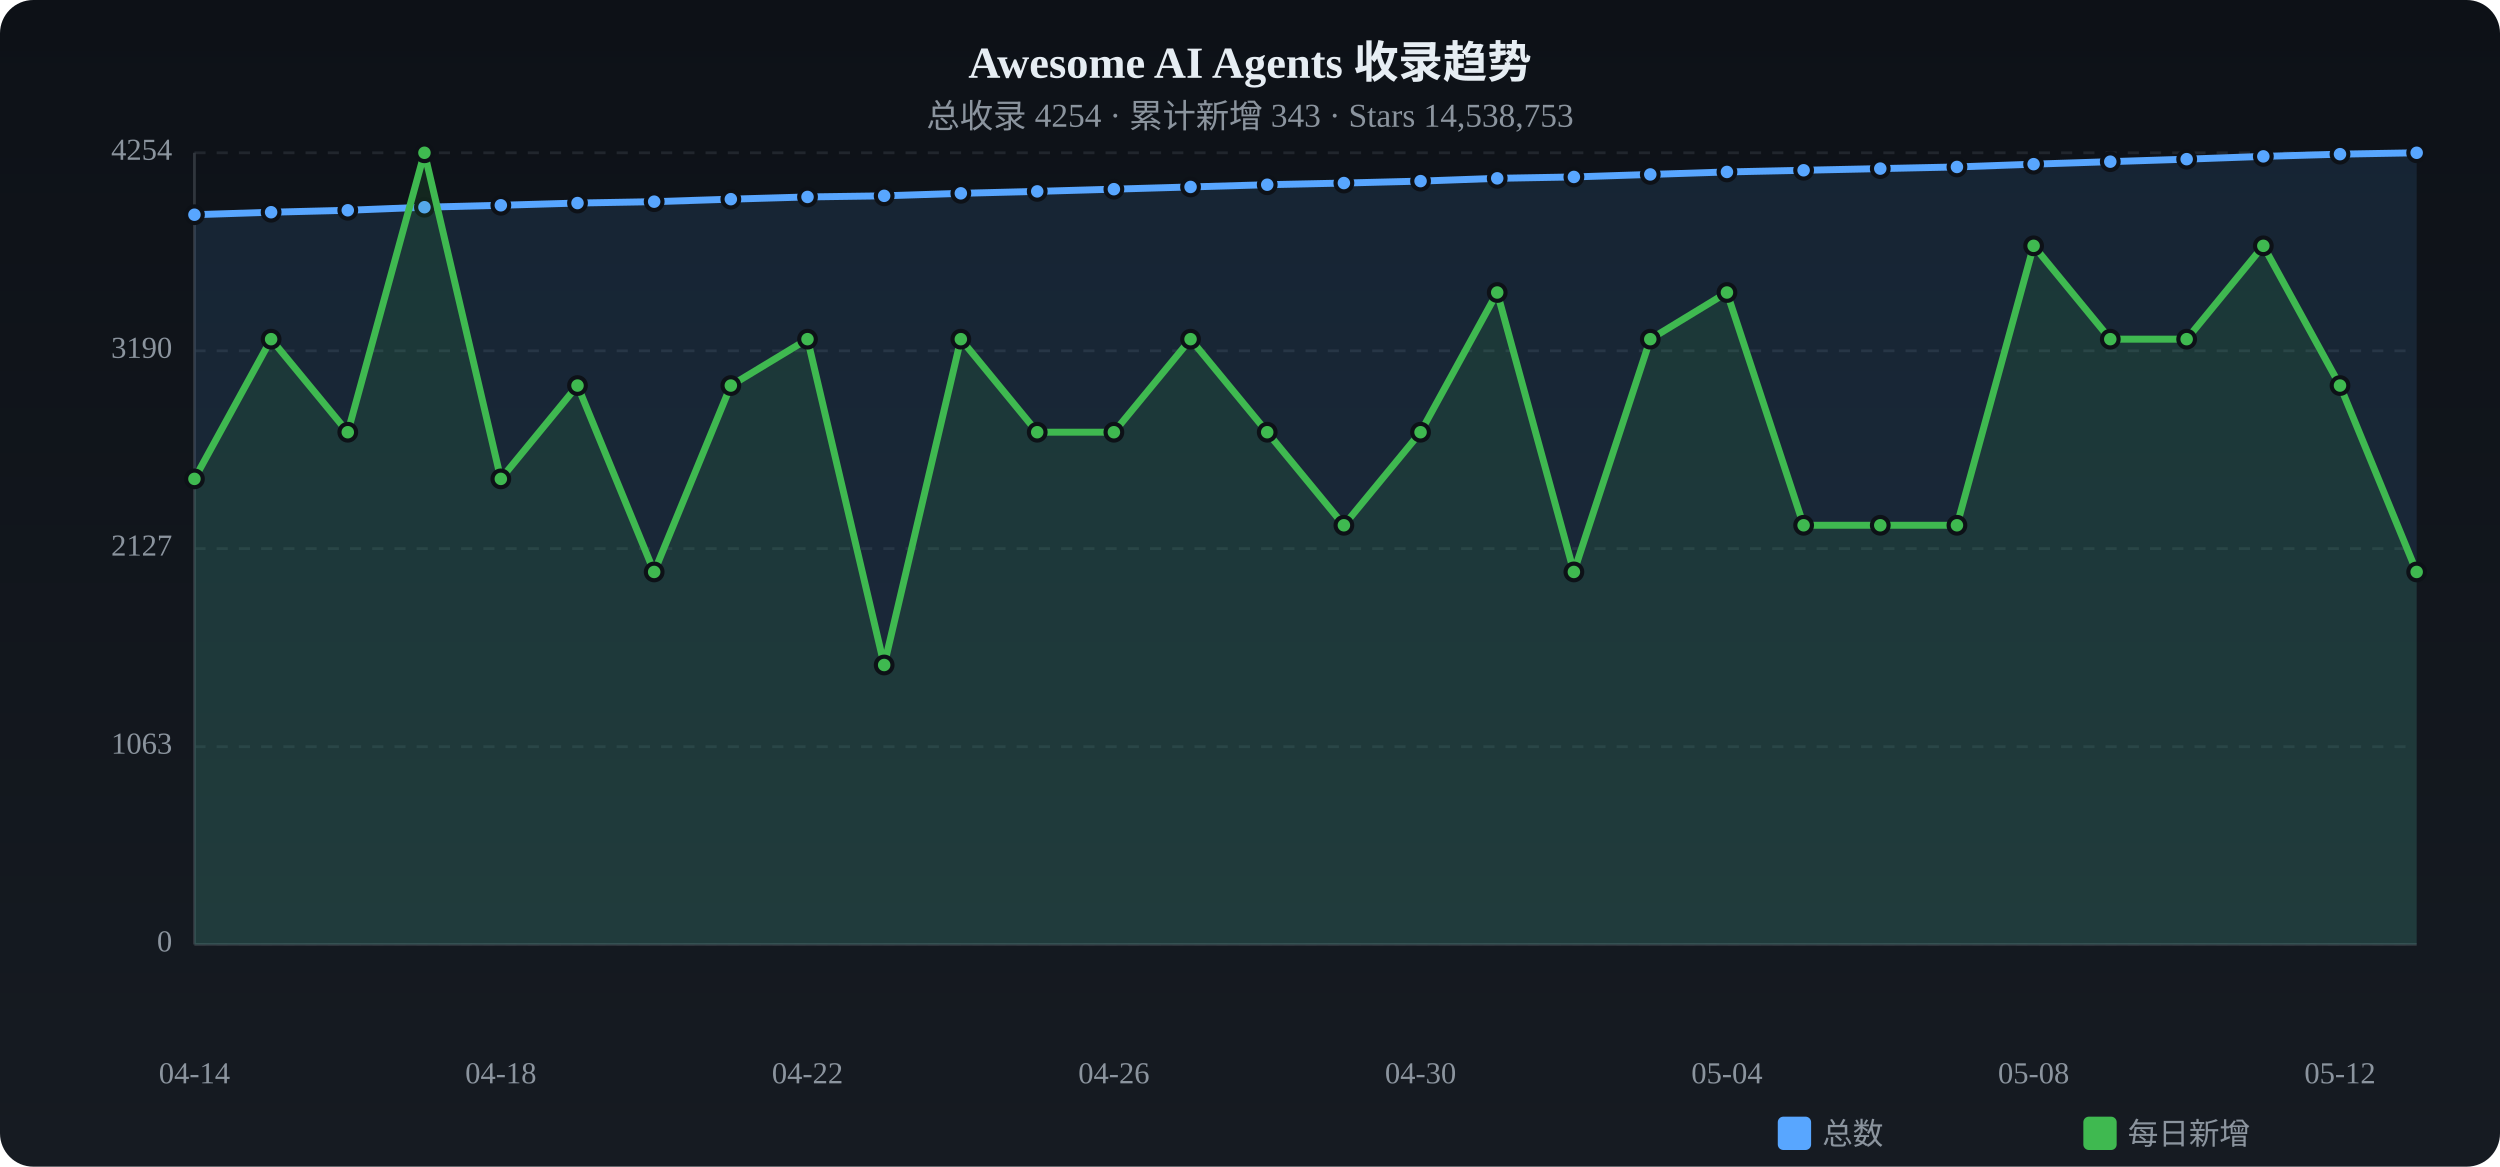
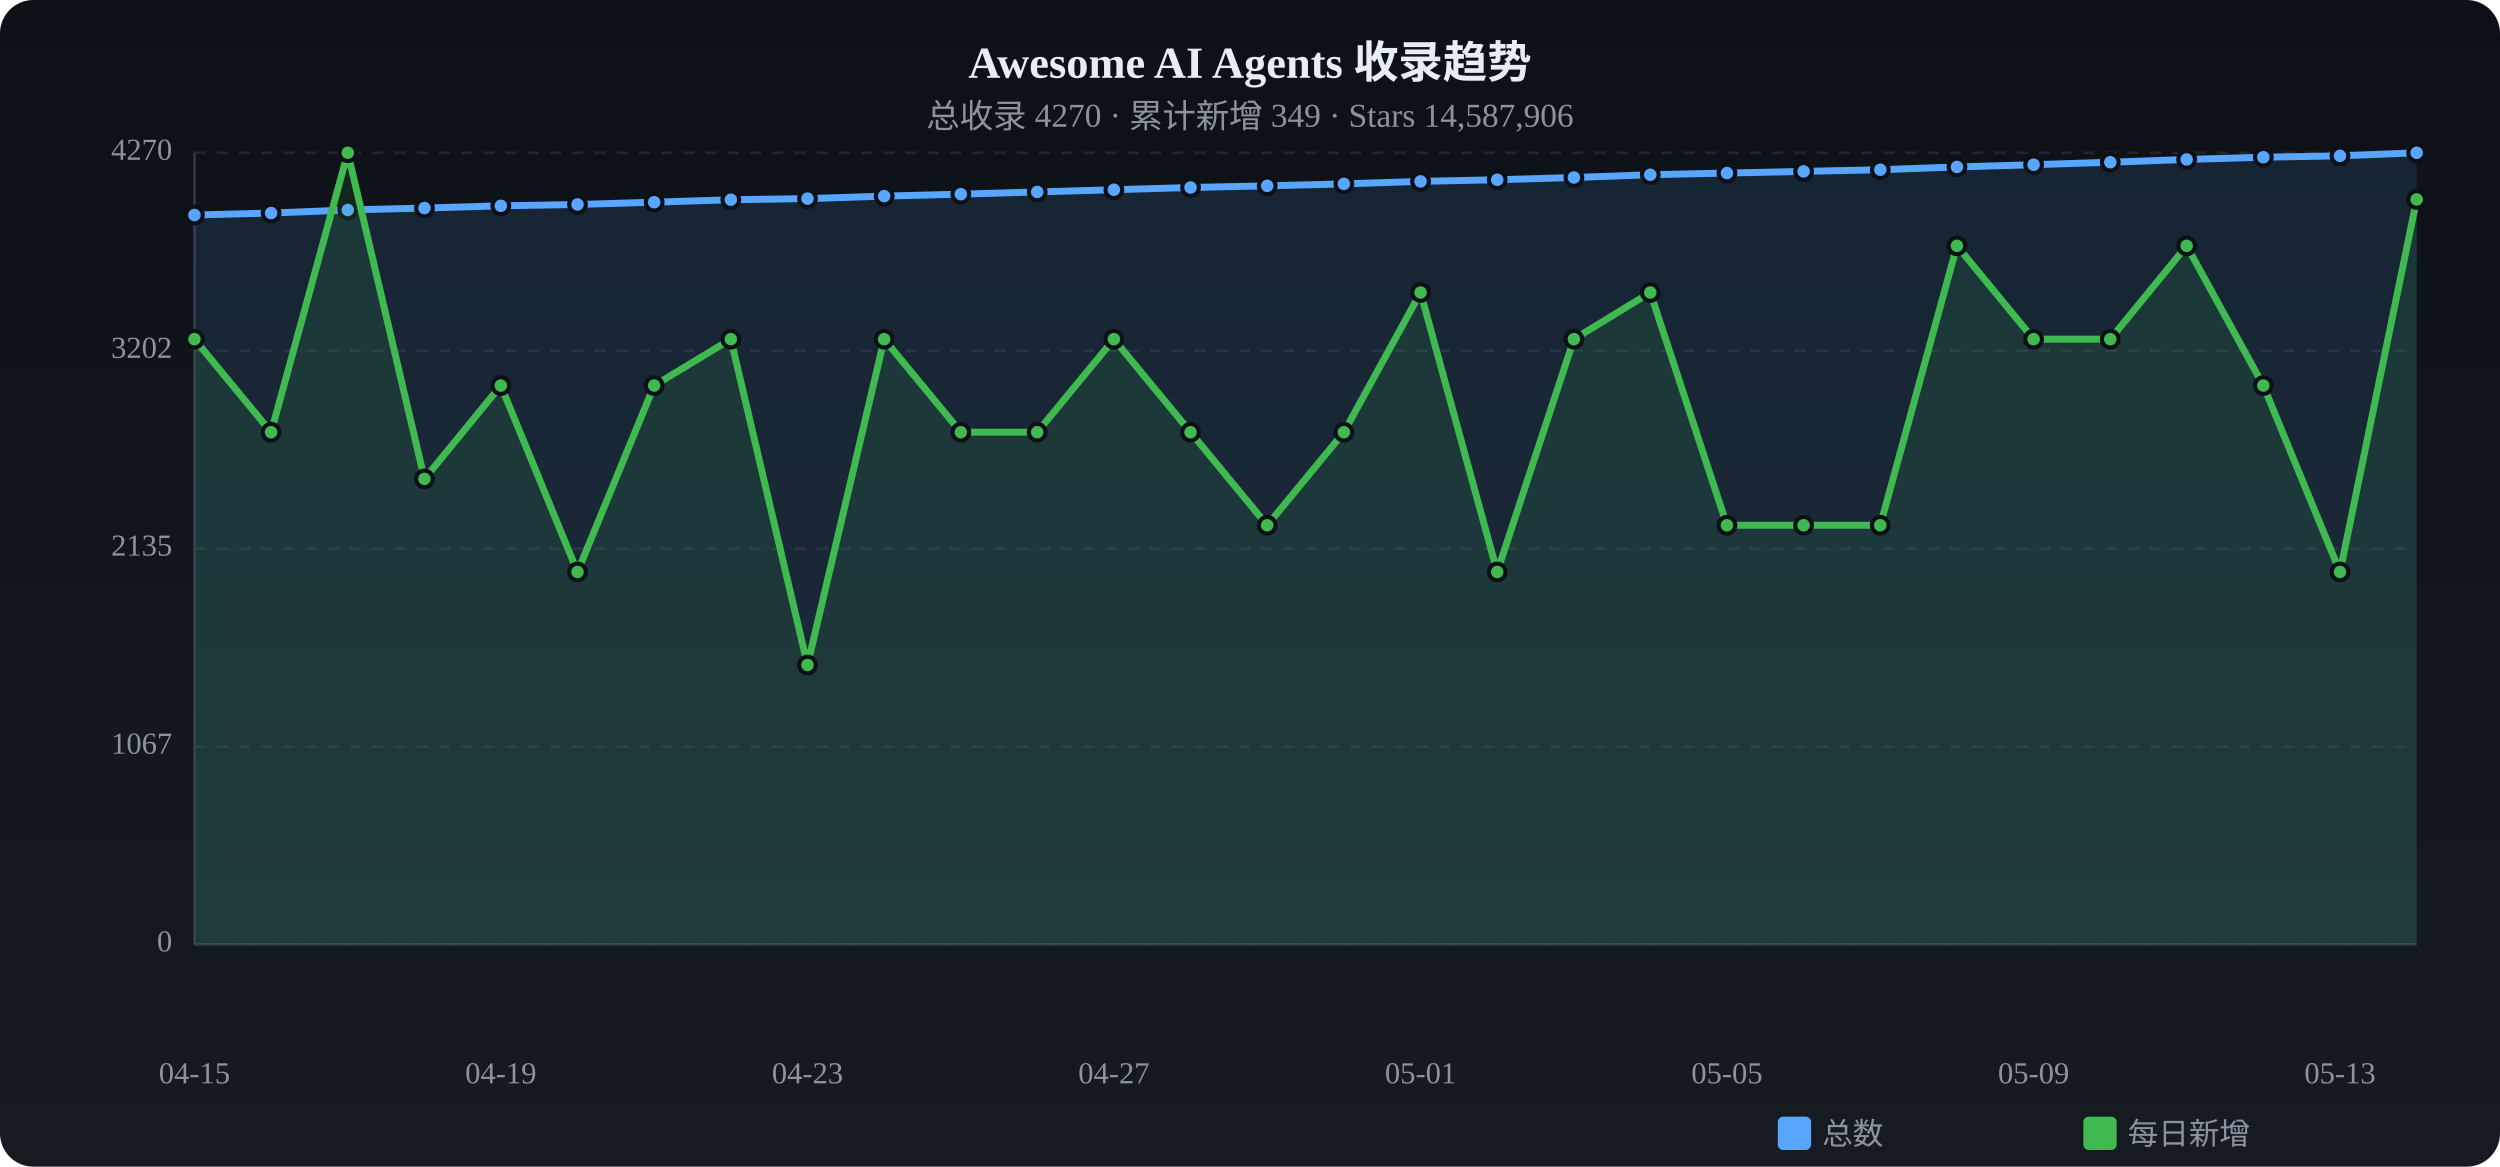
<svg xmlns="http://www.w3.org/2000/svg" viewBox="0 0 900 420" width="900" height="420">
  <defs>
    <linearGradient id="tbg" x1="0%" y1="0%" x2="0%" y2="100%">
      <stop offset="0%" stop-color="#0d1117" />
      <stop offset="100%" stop-color="#161b22" />
    </linearGradient>
  </defs>
  <rect width="900" height="420" rx="12" fill="url(#tbg)" />
  <text x="450.0" y="28" text-anchor="middle" fill="#e6edf3" font-size="16" font-weight="bold">Awesome AI Agents 收录趋势</text>
-   <text x="450.0" y="46" text-anchor="middle" fill="#8b949e" font-size="12">总收录 4254 · 累计新增 343 · Stars 14,538,753</text>
+   <text x="450.0" y="46" text-anchor="middle" fill="#8b949e" font-size="12">总收录 4270 · 累计新增 349 · Stars 14,587,906</text>
  <text x="62" y="340.0" text-anchor="end" fill="#8b949e" font-size="11" dominant-baseline="middle">0</text>
  <line x1="70" y1="340.0" x2="870" y2="340.0" stroke="#21262d" stroke-dasharray="4 4" />
-   <text x="62" y="268.8" text-anchor="end" fill="#8b949e" font-size="11" dominant-baseline="middle">1063</text>
+   <text x="62" y="268.8" text-anchor="end" fill="#8b949e" font-size="11" dominant-baseline="middle">1067</text>
  <line x1="70" y1="268.8" x2="870" y2="268.8" stroke="#21262d" stroke-dasharray="4 4" />
-   <text x="62" y="197.5" text-anchor="end" fill="#8b949e" font-size="11" dominant-baseline="middle">2127</text>
+   <text x="62" y="197.5" text-anchor="end" fill="#8b949e" font-size="11" dominant-baseline="middle">2135</text>
  <line x1="70" y1="197.5" x2="870" y2="197.5" stroke="#21262d" stroke-dasharray="4 4" />
-   <text x="62" y="126.3" text-anchor="end" fill="#8b949e" font-size="11" dominant-baseline="middle">3190</text>
+   <text x="62" y="126.3" text-anchor="end" fill="#8b949e" font-size="11" dominant-baseline="middle">3202</text>
  <line x1="70" y1="126.3" x2="870" y2="126.3" stroke="#21262d" stroke-dasharray="4 4" />
-   <text x="62" y="55.0" text-anchor="end" fill="#8b949e" font-size="11" dominant-baseline="middle">4254</text>
+   <text x="62" y="55.0" text-anchor="end" fill="#8b949e" font-size="11" dominant-baseline="middle">4270</text>
  <line x1="70" y1="55.0" x2="870" y2="55.0" stroke="#21262d" stroke-dasharray="4 4" />
  <line x1="70" y1="55" x2="70" y2="340" stroke="#30363d" />
  <line x1="70" y1="340" x2="870" y2="340" stroke="#30363d" />
-   <path d="M70.0,77.3 L97.6,76.4 L125.2,75.7 L152.8,74.6 L180.3,73.9 L207.9,73.1 L235.5,72.6 L263.1,71.7 L290.7,70.9 L318.3,70.5 L345.9,69.6 L373.4,68.9 L401.0,68.1 L428.6,67.3 L456.2,66.5 L483.8,65.9 L511.4,65.2 L539.0,64.2 L566.6,63.7 L594.1,62.8 L621.7,61.9 L649.3,61.3 L676.9,60.7 L704.5,60.1 L732.1,59.1 L759.7,58.2 L787.2,57.3 L814.8,56.3 L842.4,55.5 L870.0,55.0 L870.0,340 L70.0,340 Z" fill="#58a6ff" opacity="0.12" />
-   <polyline points="70.0,77.3 97.6,76.4 125.2,75.7 152.8,74.6 180.3,73.9 207.9,73.1 235.5,72.6 263.1,71.7 290.7,70.9 318.3,70.5 345.9,69.6 373.4,68.9 401.0,68.1 428.6,67.3 456.2,66.5 483.8,65.9 511.4,65.2 539.0,64.2 566.6,63.7 594.1,62.8 621.7,61.9 649.3,61.3 676.9,60.7 704.5,60.1 732.1,59.1 759.7,58.2 787.2,57.3 814.8,56.3 842.4,55.5 870.0,55.0" fill="none" stroke="#58a6ff" stroke-width="2.5" stroke-linecap="round" stroke-linejoin="round" />
-   <circle cx="70.0" cy="77.3" r="3" fill="#58a6ff" stroke="#0d1117" stroke-width="1.5" />
-   <circle cx="97.6" cy="76.4" r="3" fill="#58a6ff" stroke="#0d1117" stroke-width="1.5" />
-   <circle cx="125.2" cy="75.7" r="3" fill="#58a6ff" stroke="#0d1117" stroke-width="1.5" />
-   <circle cx="152.8" cy="74.6" r="3" fill="#58a6ff" stroke="#0d1117" stroke-width="1.5" />
-   <circle cx="180.3" cy="73.9" r="3" fill="#58a6ff" stroke="#0d1117" stroke-width="1.5" />
-   <circle cx="207.9" cy="73.1" r="3" fill="#58a6ff" stroke="#0d1117" stroke-width="1.5" />
-   <circle cx="235.5" cy="72.6" r="3" fill="#58a6ff" stroke="#0d1117" stroke-width="1.5" />
-   <circle cx="263.1" cy="71.7" r="3" fill="#58a6ff" stroke="#0d1117" stroke-width="1.5" />
-   <circle cx="290.7" cy="70.9" r="3" fill="#58a6ff" stroke="#0d1117" stroke-width="1.5" />
-   <circle cx="318.3" cy="70.5" r="3" fill="#58a6ff" stroke="#0d1117" stroke-width="1.5" />
-   <circle cx="345.9" cy="69.6" r="3" fill="#58a6ff" stroke="#0d1117" stroke-width="1.5" />
-   <circle cx="373.4" cy="68.9" r="3" fill="#58a6ff" stroke="#0d1117" stroke-width="1.5" />
-   <circle cx="401.0" cy="68.1" r="3" fill="#58a6ff" stroke="#0d1117" stroke-width="1.5" />
-   <circle cx="428.6" cy="67.3" r="3" fill="#58a6ff" stroke="#0d1117" stroke-width="1.5" />
-   <circle cx="456.2" cy="66.5" r="3" fill="#58a6ff" stroke="#0d1117" stroke-width="1.5" />
-   <circle cx="483.8" cy="65.9" r="3" fill="#58a6ff" stroke="#0d1117" stroke-width="1.5" />
-   <circle cx="511.4" cy="65.2" r="3" fill="#58a6ff" stroke="#0d1117" stroke-width="1.5" />
-   <circle cx="539.0" cy="64.2" r="3" fill="#58a6ff" stroke="#0d1117" stroke-width="1.5" />
-   <circle cx="566.6" cy="63.7" r="3" fill="#58a6ff" stroke="#0d1117" stroke-width="1.5" />
-   <circle cx="594.1" cy="62.8" r="3" fill="#58a6ff" stroke="#0d1117" stroke-width="1.5" />
-   <circle cx="621.7" cy="61.9" r="3" fill="#58a6ff" stroke="#0d1117" stroke-width="1.5" />
-   <circle cx="649.3" cy="61.3" r="3" fill="#58a6ff" stroke="#0d1117" stroke-width="1.5" />
-   <circle cx="676.9" cy="60.7" r="3" fill="#58a6ff" stroke="#0d1117" stroke-width="1.5" />
+   <path d="M70.0,77.4 L97.6,76.7 L125.2,75.6 L152.8,74.9 L180.3,74.1 L207.9,73.6 L235.5,72.8 L263.1,71.9 L290.7,71.5 L318.3,70.6 L345.9,69.9 L373.4,69.1 L401.0,68.3 L428.6,67.5 L456.2,66.9 L483.8,66.2 L511.4,65.3 L539.0,64.7 L566.6,63.9 L594.1,62.9 L621.7,62.3 L649.3,61.7 L676.9,61.1 L704.5,60.1 L732.1,59.3 L759.7,58.4 L787.2,57.4 L814.8,56.6 L842.4,56.1 L870.0,55.0 L870.0,340 L70.0,340 Z" fill="#58a6ff" opacity="0.12" />
+   <polyline points="70.0,77.4 97.6,76.7 125.2,75.6 152.8,74.9 180.3,74.1 207.9,73.6 235.5,72.8 263.1,71.9 290.7,71.5 318.3,70.6 345.9,69.9 373.4,69.1 401.0,68.3 428.6,67.5 456.2,66.9 483.8,66.2 511.4,65.3 539.0,64.7 566.6,63.9 594.1,62.9 621.7,62.3 649.3,61.7 676.9,61.1 704.5,60.1 732.1,59.3 759.7,58.4 787.2,57.4 814.8,56.6 842.4,56.1 870.0,55.0" fill="none" stroke="#58a6ff" stroke-width="2.5" stroke-linecap="round" stroke-linejoin="round" />
+   <circle cx="70.0" cy="77.4" r="3" fill="#58a6ff" stroke="#0d1117" stroke-width="1.5" />
+   <circle cx="97.6" cy="76.7" r="3" fill="#58a6ff" stroke="#0d1117" stroke-width="1.5" />
+   <circle cx="125.2" cy="75.6" r="3" fill="#58a6ff" stroke="#0d1117" stroke-width="1.5" />
+   <circle cx="152.8" cy="74.9" r="3" fill="#58a6ff" stroke="#0d1117" stroke-width="1.5" />
+   <circle cx="180.3" cy="74.1" r="3" fill="#58a6ff" stroke="#0d1117" stroke-width="1.5" />
+   <circle cx="207.9" cy="73.6" r="3" fill="#58a6ff" stroke="#0d1117" stroke-width="1.5" />
+   <circle cx="235.5" cy="72.8" r="3" fill="#58a6ff" stroke="#0d1117" stroke-width="1.5" />
+   <circle cx="263.1" cy="71.9" r="3" fill="#58a6ff" stroke="#0d1117" stroke-width="1.5" />
+   <circle cx="290.7" cy="71.5" r="3" fill="#58a6ff" stroke="#0d1117" stroke-width="1.5" />
+   <circle cx="318.3" cy="70.6" r="3" fill="#58a6ff" stroke="#0d1117" stroke-width="1.5" />
+   <circle cx="345.9" cy="69.9" r="3" fill="#58a6ff" stroke="#0d1117" stroke-width="1.5" />
+   <circle cx="373.4" cy="69.1" r="3" fill="#58a6ff" stroke="#0d1117" stroke-width="1.5" />
+   <circle cx="401.0" cy="68.3" r="3" fill="#58a6ff" stroke="#0d1117" stroke-width="1.5" />
+   <circle cx="428.6" cy="67.5" r="3" fill="#58a6ff" stroke="#0d1117" stroke-width="1.5" />
+   <circle cx="456.2" cy="66.9" r="3" fill="#58a6ff" stroke="#0d1117" stroke-width="1.5" />
+   <circle cx="483.8" cy="66.2" r="3" fill="#58a6ff" stroke="#0d1117" stroke-width="1.5" />
+   <circle cx="511.4" cy="65.3" r="3" fill="#58a6ff" stroke="#0d1117" stroke-width="1.5" />
+   <circle cx="539.0" cy="64.7" r="3" fill="#58a6ff" stroke="#0d1117" stroke-width="1.5" />
+   <circle cx="566.6" cy="63.9" r="3" fill="#58a6ff" stroke="#0d1117" stroke-width="1.5" />
+   <circle cx="594.1" cy="62.9" r="3" fill="#58a6ff" stroke="#0d1117" stroke-width="1.5" />
+   <circle cx="621.7" cy="62.3" r="3" fill="#58a6ff" stroke="#0d1117" stroke-width="1.5" />
+   <circle cx="649.3" cy="61.7" r="3" fill="#58a6ff" stroke="#0d1117" stroke-width="1.5" />
+   <circle cx="676.9" cy="61.1" r="3" fill="#58a6ff" stroke="#0d1117" stroke-width="1.5" />
  <circle cx="704.5" cy="60.1" r="3" fill="#58a6ff" stroke="#0d1117" stroke-width="1.5" />
-   <circle cx="732.1" cy="59.1" r="3" fill="#58a6ff" stroke="#0d1117" stroke-width="1.5" />
-   <circle cx="759.7" cy="58.2" r="3" fill="#58a6ff" stroke="#0d1117" stroke-width="1.5" />
-   <circle cx="787.2" cy="57.3" r="3" fill="#58a6ff" stroke="#0d1117" stroke-width="1.5" />
-   <circle cx="814.8" cy="56.3" r="3" fill="#58a6ff" stroke="#0d1117" stroke-width="1.5" />
-   <circle cx="842.4" cy="55.5" r="3" fill="#58a6ff" stroke="#0d1117" stroke-width="1.5" />
+   <circle cx="732.1" cy="59.3" r="3" fill="#58a6ff" stroke="#0d1117" stroke-width="1.5" />
+   <circle cx="759.7" cy="58.4" r="3" fill="#58a6ff" stroke="#0d1117" stroke-width="1.5" />
+   <circle cx="787.2" cy="57.4" r="3" fill="#58a6ff" stroke="#0d1117" stroke-width="1.5" />
+   <circle cx="814.8" cy="56.6" r="3" fill="#58a6ff" stroke="#0d1117" stroke-width="1.5" />
+   <circle cx="842.4" cy="56.1" r="3" fill="#58a6ff" stroke="#0d1117" stroke-width="1.5" />
  <circle cx="870.0" cy="55.0" r="3" fill="#58a6ff" stroke="#0d1117" stroke-width="1.5" />
-   <path d="M70.0,172.4 L97.6,122.1 L125.2,155.6 L152.8,55.0 L180.3,172.4 L207.9,138.8 L235.5,205.9 L263.1,138.8 L290.7,122.1 L318.3,239.4 L345.9,122.1 L373.4,155.6 L401.0,155.6 L428.6,122.1 L456.2,155.6 L483.8,189.1 L511.4,155.6 L539.0,105.3 L566.6,205.9 L594.1,122.1 L621.7,105.3 L649.3,189.1 L676.9,189.1 L704.5,189.1 L732.1,88.5 L759.7,122.1 L787.2,122.1 L814.8,88.5 L842.4,138.8 L870.0,205.9 L870.0,340 L70.0,340 Z" fill="#3fb950" opacity="0.12" />
-   <polyline points="70.0,172.4 97.6,122.1 125.2,155.6 152.8,55.0 180.3,172.4 207.9,138.8 235.5,205.9 263.1,138.8 290.7,122.1 318.3,239.4 345.9,122.1 373.4,155.6 401.0,155.6 428.6,122.1 456.2,155.6 483.8,189.1 511.4,155.6 539.0,105.3 566.6,205.9 594.1,122.1 621.7,105.3 649.3,189.1 676.9,189.1 704.5,189.1 732.1,88.5 759.7,122.1 787.2,122.1 814.8,88.5 842.4,138.8 870.0,205.9" fill="none" stroke="#3fb950" stroke-width="2.5" stroke-linecap="round" stroke-linejoin="round" />
-   <circle cx="70.0" cy="172.4" r="3" fill="#3fb950" stroke="#0d1117" stroke-width="1.5" />
-   <circle cx="97.6" cy="122.1" r="3" fill="#3fb950" stroke="#0d1117" stroke-width="1.5" />
-   <circle cx="125.2" cy="155.6" r="3" fill="#3fb950" stroke="#0d1117" stroke-width="1.5" />
-   <circle cx="152.8" cy="55.0" r="3" fill="#3fb950" stroke="#0d1117" stroke-width="1.5" />
-   <circle cx="180.3" cy="172.4" r="3" fill="#3fb950" stroke="#0d1117" stroke-width="1.5" />
-   <circle cx="207.9" cy="138.8" r="3" fill="#3fb950" stroke="#0d1117" stroke-width="1.5" />
-   <circle cx="235.5" cy="205.9" r="3" fill="#3fb950" stroke="#0d1117" stroke-width="1.5" />
-   <circle cx="263.1" cy="138.8" r="3" fill="#3fb950" stroke="#0d1117" stroke-width="1.5" />
-   <circle cx="290.7" cy="122.1" r="3" fill="#3fb950" stroke="#0d1117" stroke-width="1.5" />
-   <circle cx="318.3" cy="239.4" r="3" fill="#3fb950" stroke="#0d1117" stroke-width="1.5" />
-   <circle cx="345.9" cy="122.1" r="3" fill="#3fb950" stroke="#0d1117" stroke-width="1.5" />
+   <path d="M70.0,122.1 L97.6,155.6 L125.2,55.0 L152.8,172.4 L180.3,138.8 L207.9,205.9 L235.5,138.8 L263.1,122.1 L290.7,239.4 L318.3,122.1 L345.9,155.6 L373.4,155.6 L401.0,122.1 L428.6,155.6 L456.2,189.1 L483.8,155.6 L511.4,105.3 L539.0,205.9 L566.6,122.1 L594.1,105.3 L621.7,189.1 L649.3,189.1 L676.9,189.1 L704.5,88.5 L732.1,122.1 L759.7,122.1 L787.2,88.5 L814.8,138.8 L842.4,205.9 L870.0,71.8 L870.0,340 L70.0,340 Z" fill="#3fb950" opacity="0.12" />
+   <polyline points="70.0,122.1 97.6,155.6 125.2,55.0 152.8,172.4 180.3,138.8 207.9,205.9 235.5,138.8 263.1,122.1 290.7,239.4 318.3,122.1 345.9,155.6 373.4,155.6 401.0,122.1 428.6,155.6 456.2,189.1 483.8,155.6 511.4,105.3 539.0,205.9 566.6,122.1 594.1,105.3 621.7,189.1 649.3,189.1 676.9,189.1 704.5,88.5 732.1,122.1 759.7,122.1 787.2,88.5 814.8,138.8 842.4,205.9 870.0,71.8" fill="none" stroke="#3fb950" stroke-width="2.5" stroke-linecap="round" stroke-linejoin="round" />
+   <circle cx="70.0" cy="122.1" r="3" fill="#3fb950" stroke="#0d1117" stroke-width="1.5" />
+   <circle cx="97.6" cy="155.6" r="3" fill="#3fb950" stroke="#0d1117" stroke-width="1.5" />
+   <circle cx="125.2" cy="55.0" r="3" fill="#3fb950" stroke="#0d1117" stroke-width="1.5" />
+   <circle cx="152.8" cy="172.4" r="3" fill="#3fb950" stroke="#0d1117" stroke-width="1.5" />
+   <circle cx="180.3" cy="138.8" r="3" fill="#3fb950" stroke="#0d1117" stroke-width="1.5" />
+   <circle cx="207.9" cy="205.9" r="3" fill="#3fb950" stroke="#0d1117" stroke-width="1.5" />
+   <circle cx="235.5" cy="138.8" r="3" fill="#3fb950" stroke="#0d1117" stroke-width="1.5" />
+   <circle cx="263.1" cy="122.1" r="3" fill="#3fb950" stroke="#0d1117" stroke-width="1.5" />
+   <circle cx="290.7" cy="239.4" r="3" fill="#3fb950" stroke="#0d1117" stroke-width="1.5" />
+   <circle cx="318.3" cy="122.1" r="3" fill="#3fb950" stroke="#0d1117" stroke-width="1.5" />
+   <circle cx="345.9" cy="155.6" r="3" fill="#3fb950" stroke="#0d1117" stroke-width="1.5" />
  <circle cx="373.4" cy="155.6" r="3" fill="#3fb950" stroke="#0d1117" stroke-width="1.5" />
-   <circle cx="401.0" cy="155.6" r="3" fill="#3fb950" stroke="#0d1117" stroke-width="1.5" />
-   <circle cx="428.6" cy="122.1" r="3" fill="#3fb950" stroke="#0d1117" stroke-width="1.5" />
-   <circle cx="456.2" cy="155.6" r="3" fill="#3fb950" stroke="#0d1117" stroke-width="1.5" />
-   <circle cx="483.8" cy="189.1" r="3" fill="#3fb950" stroke="#0d1117" stroke-width="1.5" />
-   <circle cx="511.4" cy="155.6" r="3" fill="#3fb950" stroke="#0d1117" stroke-width="1.5" />
-   <circle cx="539.0" cy="105.3" r="3" fill="#3fb950" stroke="#0d1117" stroke-width="1.5" />
-   <circle cx="566.6" cy="205.9" r="3" fill="#3fb950" stroke="#0d1117" stroke-width="1.5" />
-   <circle cx="594.1" cy="122.1" r="3" fill="#3fb950" stroke="#0d1117" stroke-width="1.5" />
-   <circle cx="621.7" cy="105.3" r="3" fill="#3fb950" stroke="#0d1117" stroke-width="1.5" />
+   <circle cx="401.0" cy="122.1" r="3" fill="#3fb950" stroke="#0d1117" stroke-width="1.5" />
+   <circle cx="428.6" cy="155.6" r="3" fill="#3fb950" stroke="#0d1117" stroke-width="1.5" />
+   <circle cx="456.2" cy="189.1" r="3" fill="#3fb950" stroke="#0d1117" stroke-width="1.5" />
+   <circle cx="483.8" cy="155.6" r="3" fill="#3fb950" stroke="#0d1117" stroke-width="1.5" />
+   <circle cx="511.4" cy="105.3" r="3" fill="#3fb950" stroke="#0d1117" stroke-width="1.5" />
+   <circle cx="539.0" cy="205.9" r="3" fill="#3fb950" stroke="#0d1117" stroke-width="1.5" />
+   <circle cx="566.6" cy="122.1" r="3" fill="#3fb950" stroke="#0d1117" stroke-width="1.5" />
+   <circle cx="594.1" cy="105.3" r="3" fill="#3fb950" stroke="#0d1117" stroke-width="1.5" />
+   <circle cx="621.7" cy="189.1" r="3" fill="#3fb950" stroke="#0d1117" stroke-width="1.5" />
  <circle cx="649.3" cy="189.1" r="3" fill="#3fb950" stroke="#0d1117" stroke-width="1.5" />
  <circle cx="676.9" cy="189.1" r="3" fill="#3fb950" stroke="#0d1117" stroke-width="1.5" />
-   <circle cx="704.5" cy="189.1" r="3" fill="#3fb950" stroke="#0d1117" stroke-width="1.5" />
-   <circle cx="732.1" cy="88.5" r="3" fill="#3fb950" stroke="#0d1117" stroke-width="1.5" />
+   <circle cx="704.5" cy="88.5" r="3" fill="#3fb950" stroke="#0d1117" stroke-width="1.5" />
+   <circle cx="732.1" cy="122.1" r="3" fill="#3fb950" stroke="#0d1117" stroke-width="1.5" />
  <circle cx="759.7" cy="122.1" r="3" fill="#3fb950" stroke="#0d1117" stroke-width="1.5" />
-   <circle cx="787.2" cy="122.1" r="3" fill="#3fb950" stroke="#0d1117" stroke-width="1.5" />
-   <circle cx="814.8" cy="88.5" r="3" fill="#3fb950" stroke="#0d1117" stroke-width="1.5" />
-   <circle cx="842.4" cy="138.8" r="3" fill="#3fb950" stroke="#0d1117" stroke-width="1.5" />
-   <circle cx="870.0" cy="205.9" r="3" fill="#3fb950" stroke="#0d1117" stroke-width="1.5" />
-   <text x="70.0" y="390" text-anchor="middle" fill="#8b949e" font-size="11">04-14</text>
-   <text x="180.3" y="390" text-anchor="middle" fill="#8b949e" font-size="11">04-18</text>
-   <text x="290.7" y="390" text-anchor="middle" fill="#8b949e" font-size="11">04-22</text>
-   <text x="401.0" y="390" text-anchor="middle" fill="#8b949e" font-size="11">04-26</text>
-   <text x="511.4" y="390" text-anchor="middle" fill="#8b949e" font-size="11">04-30</text>
-   <text x="621.7" y="390" text-anchor="middle" fill="#8b949e" font-size="11">05-04</text>
-   <text x="732.1" y="390" text-anchor="middle" fill="#8b949e" font-size="11">05-08</text>
-   <text x="842.4" y="390" text-anchor="middle" fill="#8b949e" font-size="11">05-12</text>
+   <circle cx="787.2" cy="88.5" r="3" fill="#3fb950" stroke="#0d1117" stroke-width="1.5" />
+   <circle cx="814.8" cy="138.8" r="3" fill="#3fb950" stroke="#0d1117" stroke-width="1.5" />
+   <circle cx="842.4" cy="205.9" r="3" fill="#3fb950" stroke="#0d1117" stroke-width="1.5" />
+   <circle cx="870.0" cy="71.8" r="3" fill="#3fb950" stroke="#0d1117" stroke-width="1.5" />
+   <text x="70.0" y="390" text-anchor="middle" fill="#8b949e" font-size="11">04-15</text>
+   <text x="180.3" y="390" text-anchor="middle" fill="#8b949e" font-size="11">04-19</text>
+   <text x="290.7" y="390" text-anchor="middle" fill="#8b949e" font-size="11">04-23</text>
+   <text x="401.0" y="390" text-anchor="middle" fill="#8b949e" font-size="11">04-27</text>
+   <text x="511.4" y="390" text-anchor="middle" fill="#8b949e" font-size="11">05-01</text>
+   <text x="621.7" y="390" text-anchor="middle" fill="#8b949e" font-size="11">05-05</text>
+   <text x="732.1" y="390" text-anchor="middle" fill="#8b949e" font-size="11">05-09</text>
+   <text x="842.4" y="390" text-anchor="middle" fill="#8b949e" font-size="11">05-13</text>
  <rect x="640" y="402" width="12" height="12" rx="2" fill="#58a6ff" />
  <text x="656" y="412" fill="#8b949e" font-size="11">总数</text>
  <rect x="750" y="402" width="12" height="12" rx="2" fill="#3fb950" />
  <text x="766" y="412" fill="#8b949e" font-size="11">每日新增</text>
</svg>
